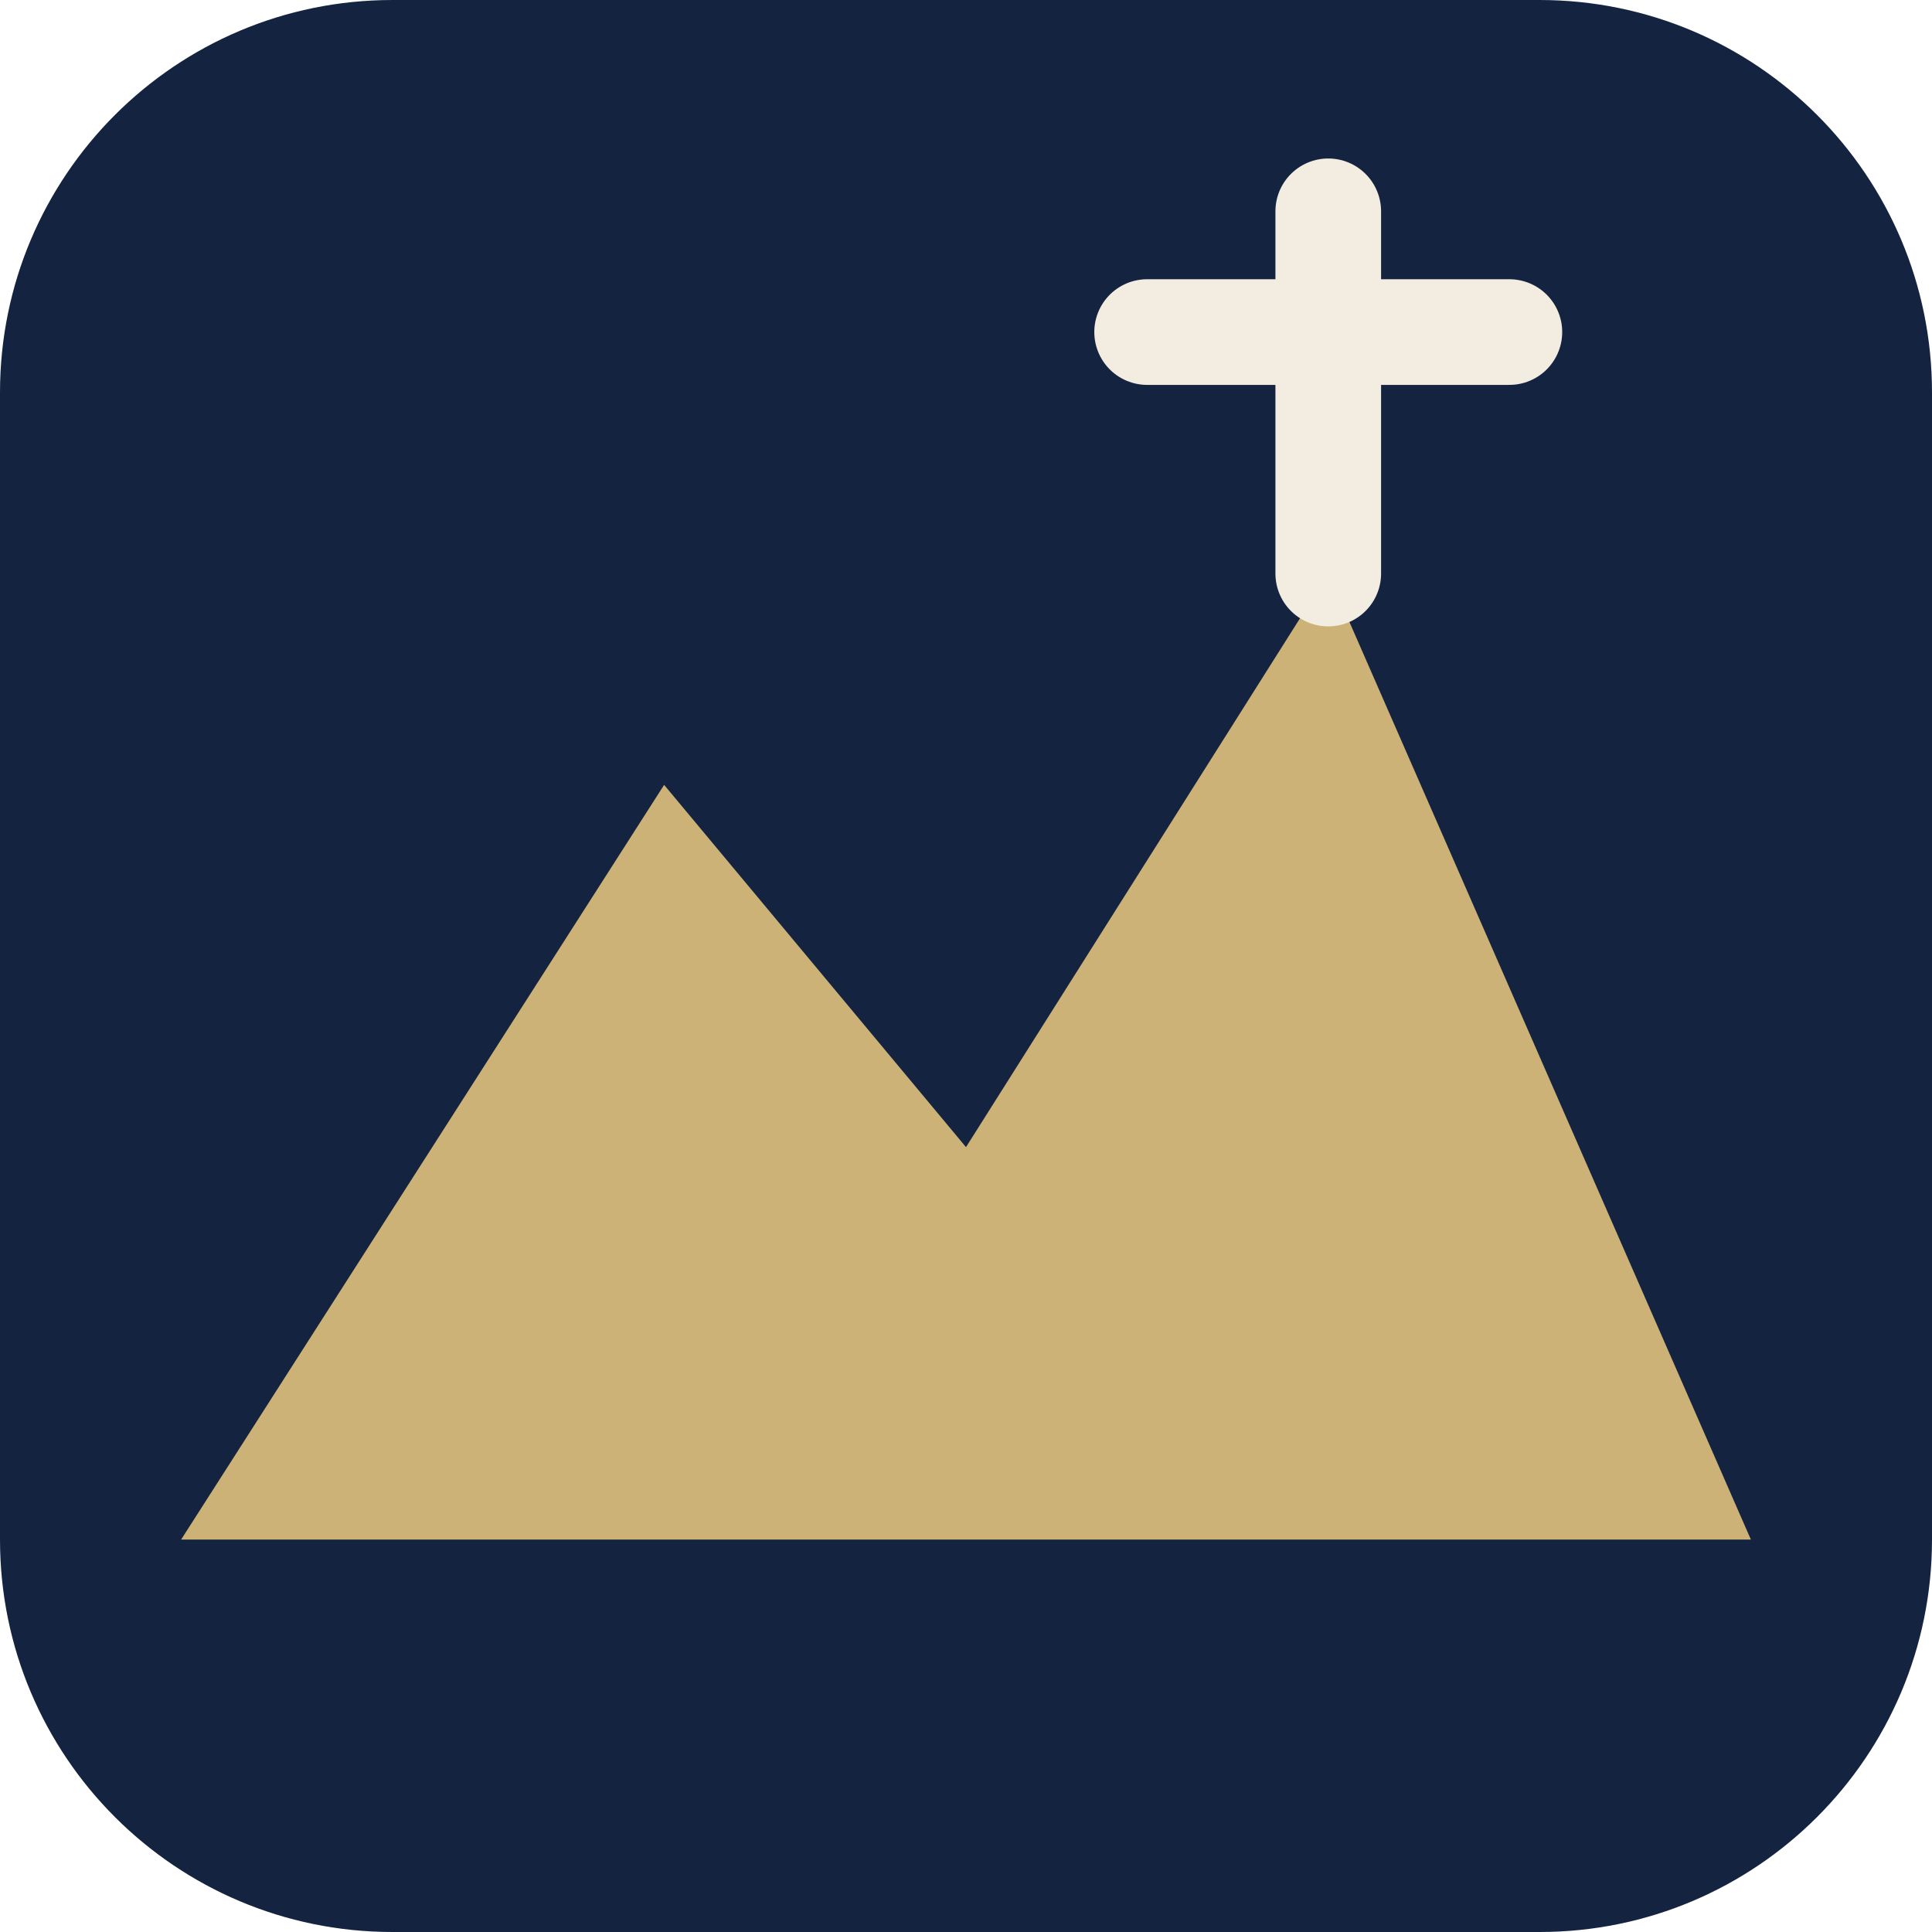
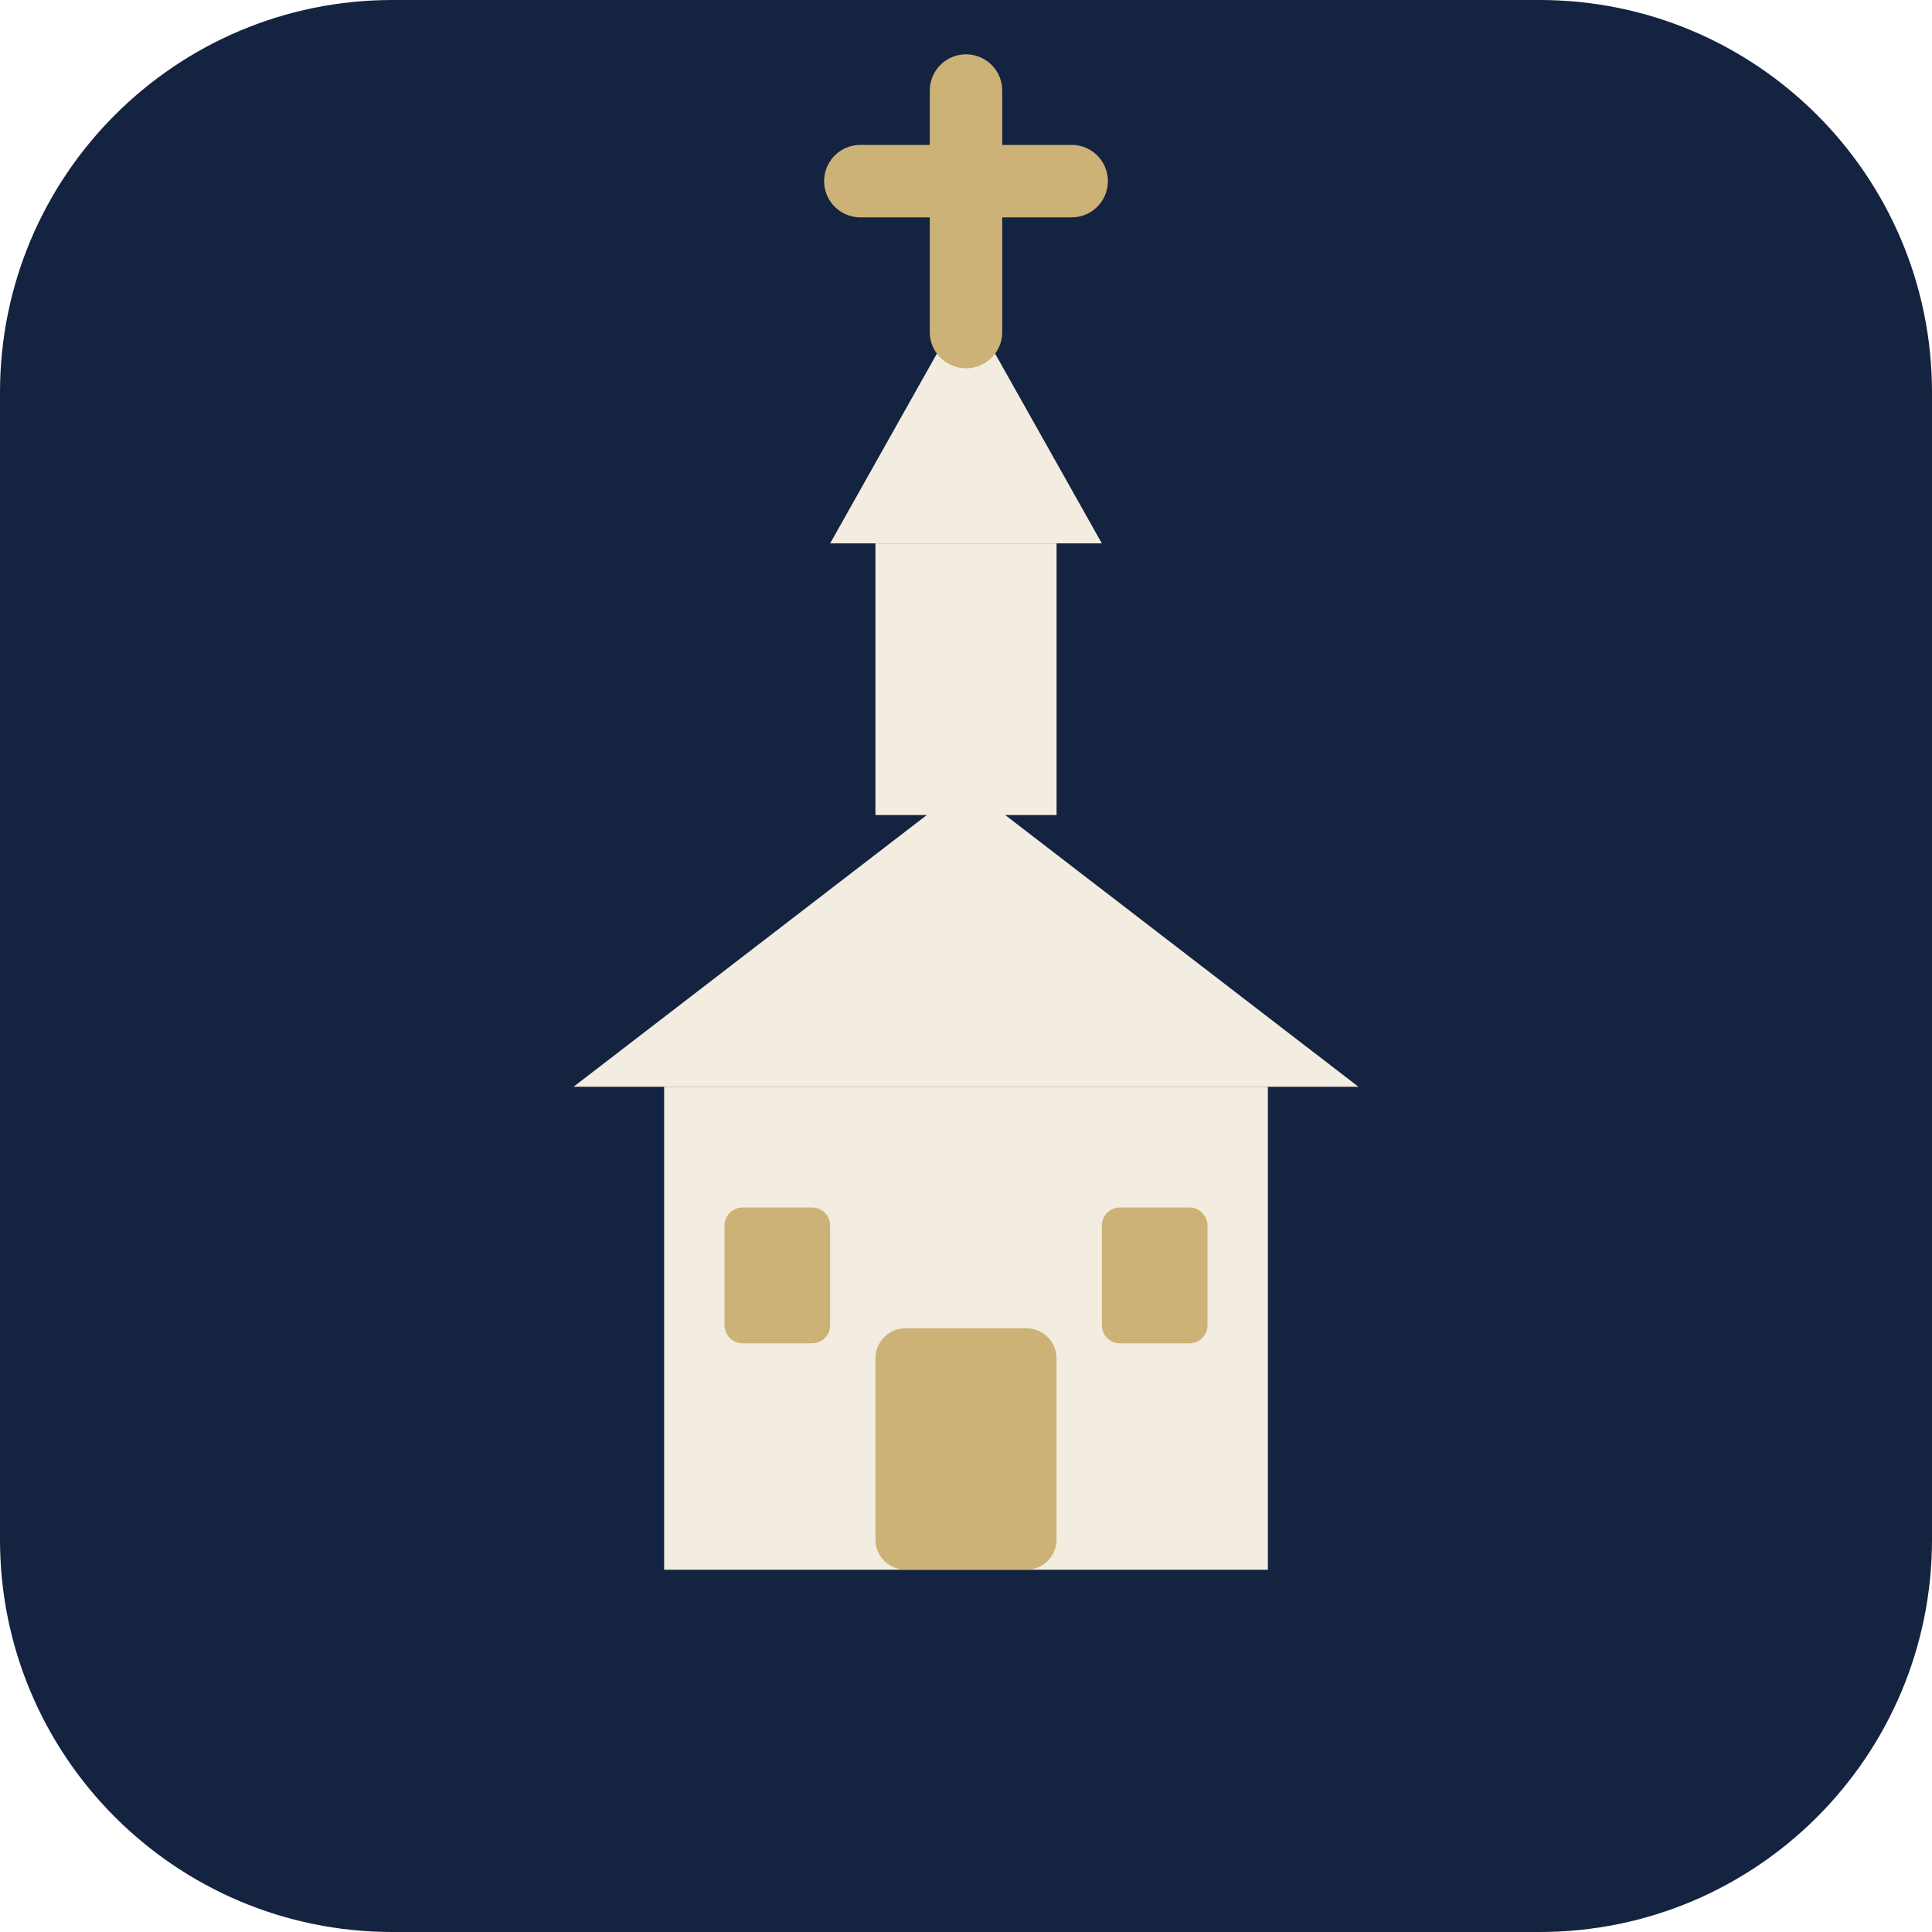
<svg xmlns="http://www.w3.org/2000/svg" viewBox="0 0 64 64">
  <rect width="64" height="64" rx="13" fill="#14233f" />
-   <path d="M6 51 L22 26 L32 38 L44 19 L58 51 Z" fill="#ccb277" />
-   <path d="M44 19 L44 7 M38 11 L50 11" stroke="#f3ece0" stroke-width="3.5" stroke-linecap="round" />
+   <g fill="#f3ece0">
+     <rect x="22" y="36" width="20" height="16" />
+     <polygon points="19,36 32,26 45,36" />
+     <rect x="29" y="18" width="6" height="9" />
+     <polygon points="27.5,18 32,10 36.5,18" />
+   </g>
+   <path d="M32 3 L32 11 M28.5 6 L35.5 6" stroke="#ccb277" stroke-width="2.4" stroke-linecap="round" />
+   <rect x="29" y="44" width="6" height="8" rx="1" fill="#ccb277" />
+   <rect x="24" y="40" width="3.5" height="4.5" rx="0.6" fill="#ccb277" />
+   <rect x="36.5" y="40" width="3.5" height="4.5" rx="0.6" fill="#ccb277" />
</svg>
